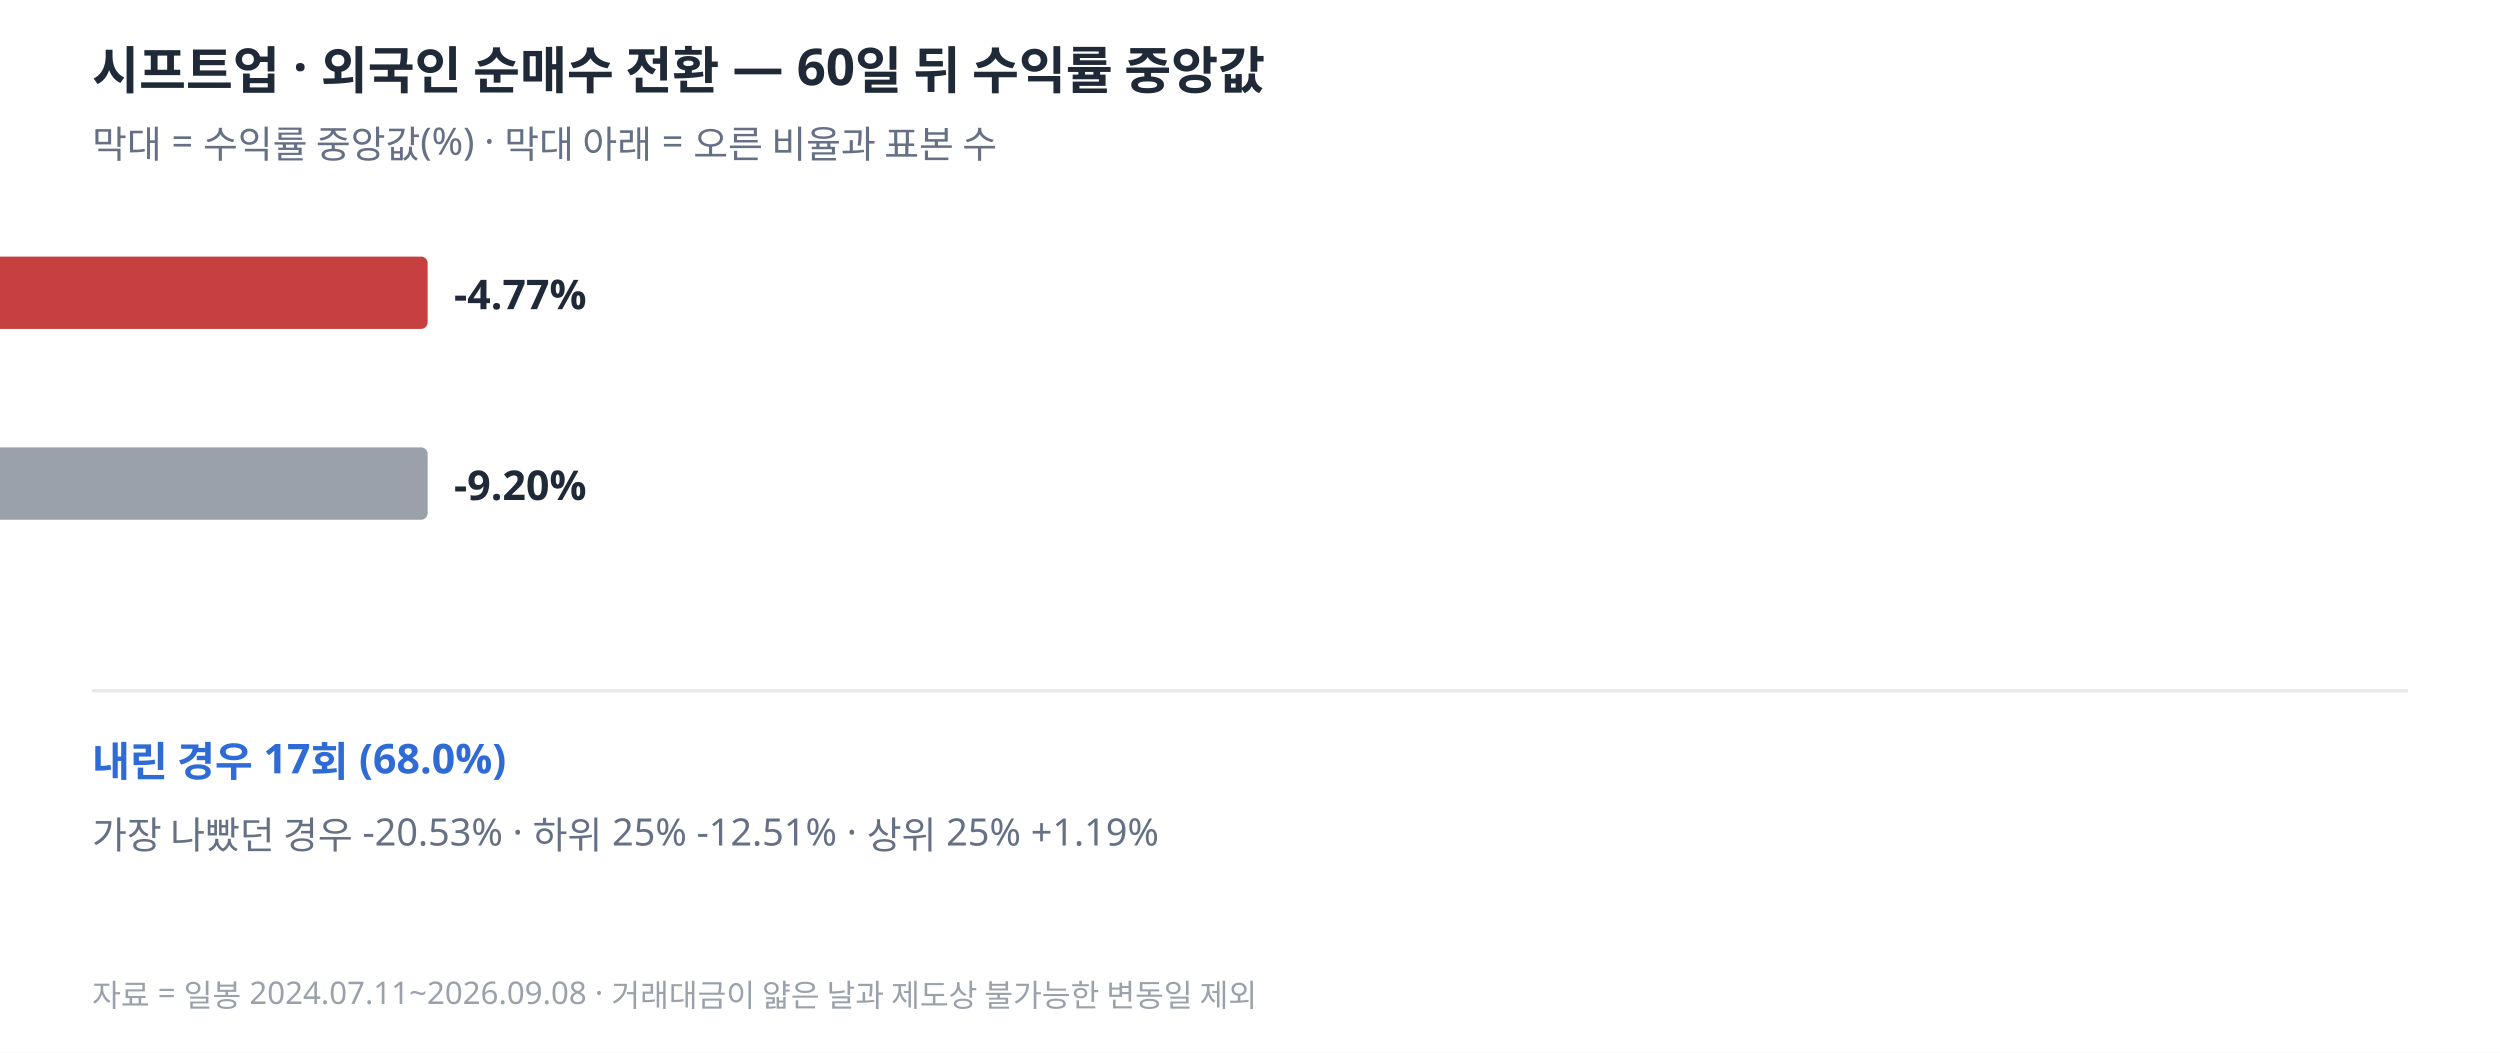
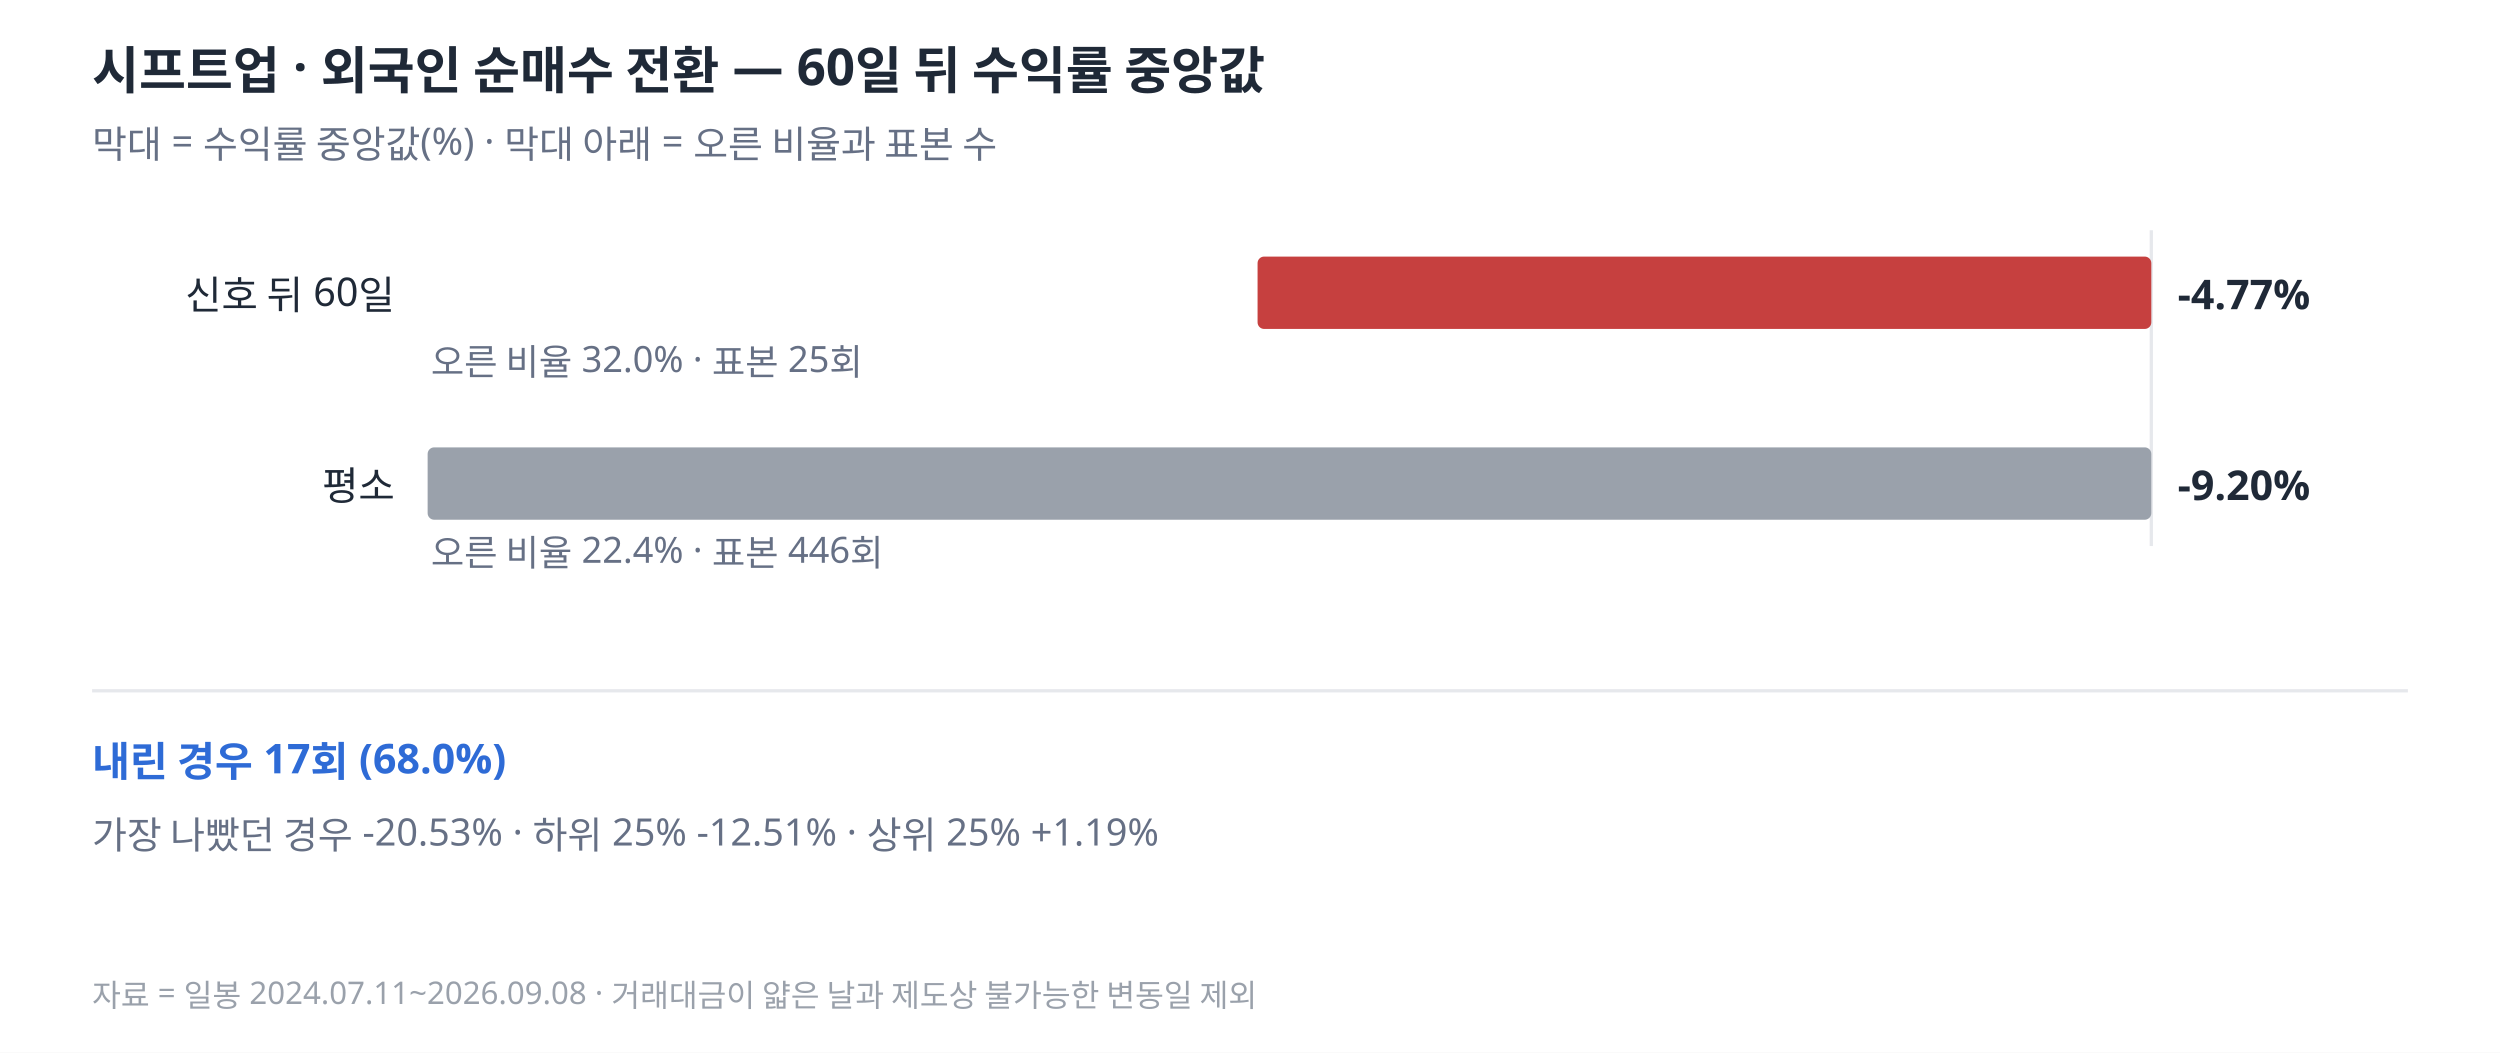
<svg xmlns="http://www.w3.org/2000/svg" viewBox="0 0 760 320" width="760" height="320" font-family="Malgun Gothic, 맑은 고딕, sans-serif">
  <rect width="760" height="320" fill="#FFFFFF" />
  <text x="28" y="27" font-size="15.5" font-weight="700" fill="#1F2937">시프트업 · 외국인 순매수 전환 — 60일 뒤 수익률 중앙값</text>
  <text x="28" y="48" font-size="11.5" fill="#667085">막대 = 수익률 중앙값(%) · 막대 아래 = 오른 비율과 표본 수</text>
+   <line x1="654.0" y1="70" x2="654.0" y2="166" stroke="#E6E8EC" />
  <text x="120" y="94" font-size="12" text-anchor="end" fill="#1F2937">신호 뒤 60일</text>
-   <rect x="-141.7" y="78" width="271.7" height="22" fill="#C6403F" rx="2" />
-   <text x="138.0" y="94" font-size="12.5" font-weight="700" fill="#1F2937">-4.77%</text>
-   <text x="-140.7" y="114" font-size="11" fill="#667085">오른 비율 32.0% · 표본 25회</text>
+   <rect x="382.3" y="78" width="271.7" height="22" fill="#C6403F" rx="2" />
+   <text x="662.0" y="94" font-size="12.5" font-weight="700" fill="#1F2937">-4.77%</text>
+   <text x="131.0" y="114" font-size="11" fill="#667085">오른 비율 32.0% · 표본 25회</text>
  <text x="120" y="152" font-size="12" text-anchor="end" fill="#1F2937">평소</text>
-   <rect x="-394.0" y="136" width="524.0" height="22" fill="#9AA1AB" rx="2" />
-   <text x="138.0" y="152" font-size="12.5" font-weight="700" fill="#1F2937">-9.20%</text>
-   <text x="-393.0" y="172" font-size="11" fill="#667085">오른 비율 22.4% · 표본 446회</text>
+   <rect x="130.0" y="136" width="524.0" height="22" fill="#9AA1AB" rx="2" />
+   <text x="662.0" y="152" font-size="12.5" font-weight="700" fill="#1F2937">-9.20%</text>
+   <text x="131.0" y="172" font-size="11" fill="#667085">오른 비율 22.4% · 표본 446회</text>
  <line x1="28" y1="210" x2="732" y2="210" stroke="#E6E8EC" />
  <text x="28" y="236" font-size="12.5" font-weight="700" fill="#2E6BD6">내린 경우 17회 (68.0%)</text>
  <text x="28" y="258" font-size="11.5" fill="#667085">가장 나빴던 경우 -20.53% · 하위 25% -12.51% · 상위 25% +1.19%</text>
  <text x="28" y="306" font-size="9.5" fill="#9AA1AB">자료 = 일봉 2024.07.11~2026.09.08 · 거래대금이 얇은 날과 제도상 불가능한 변동일 제외</text>
</svg>
